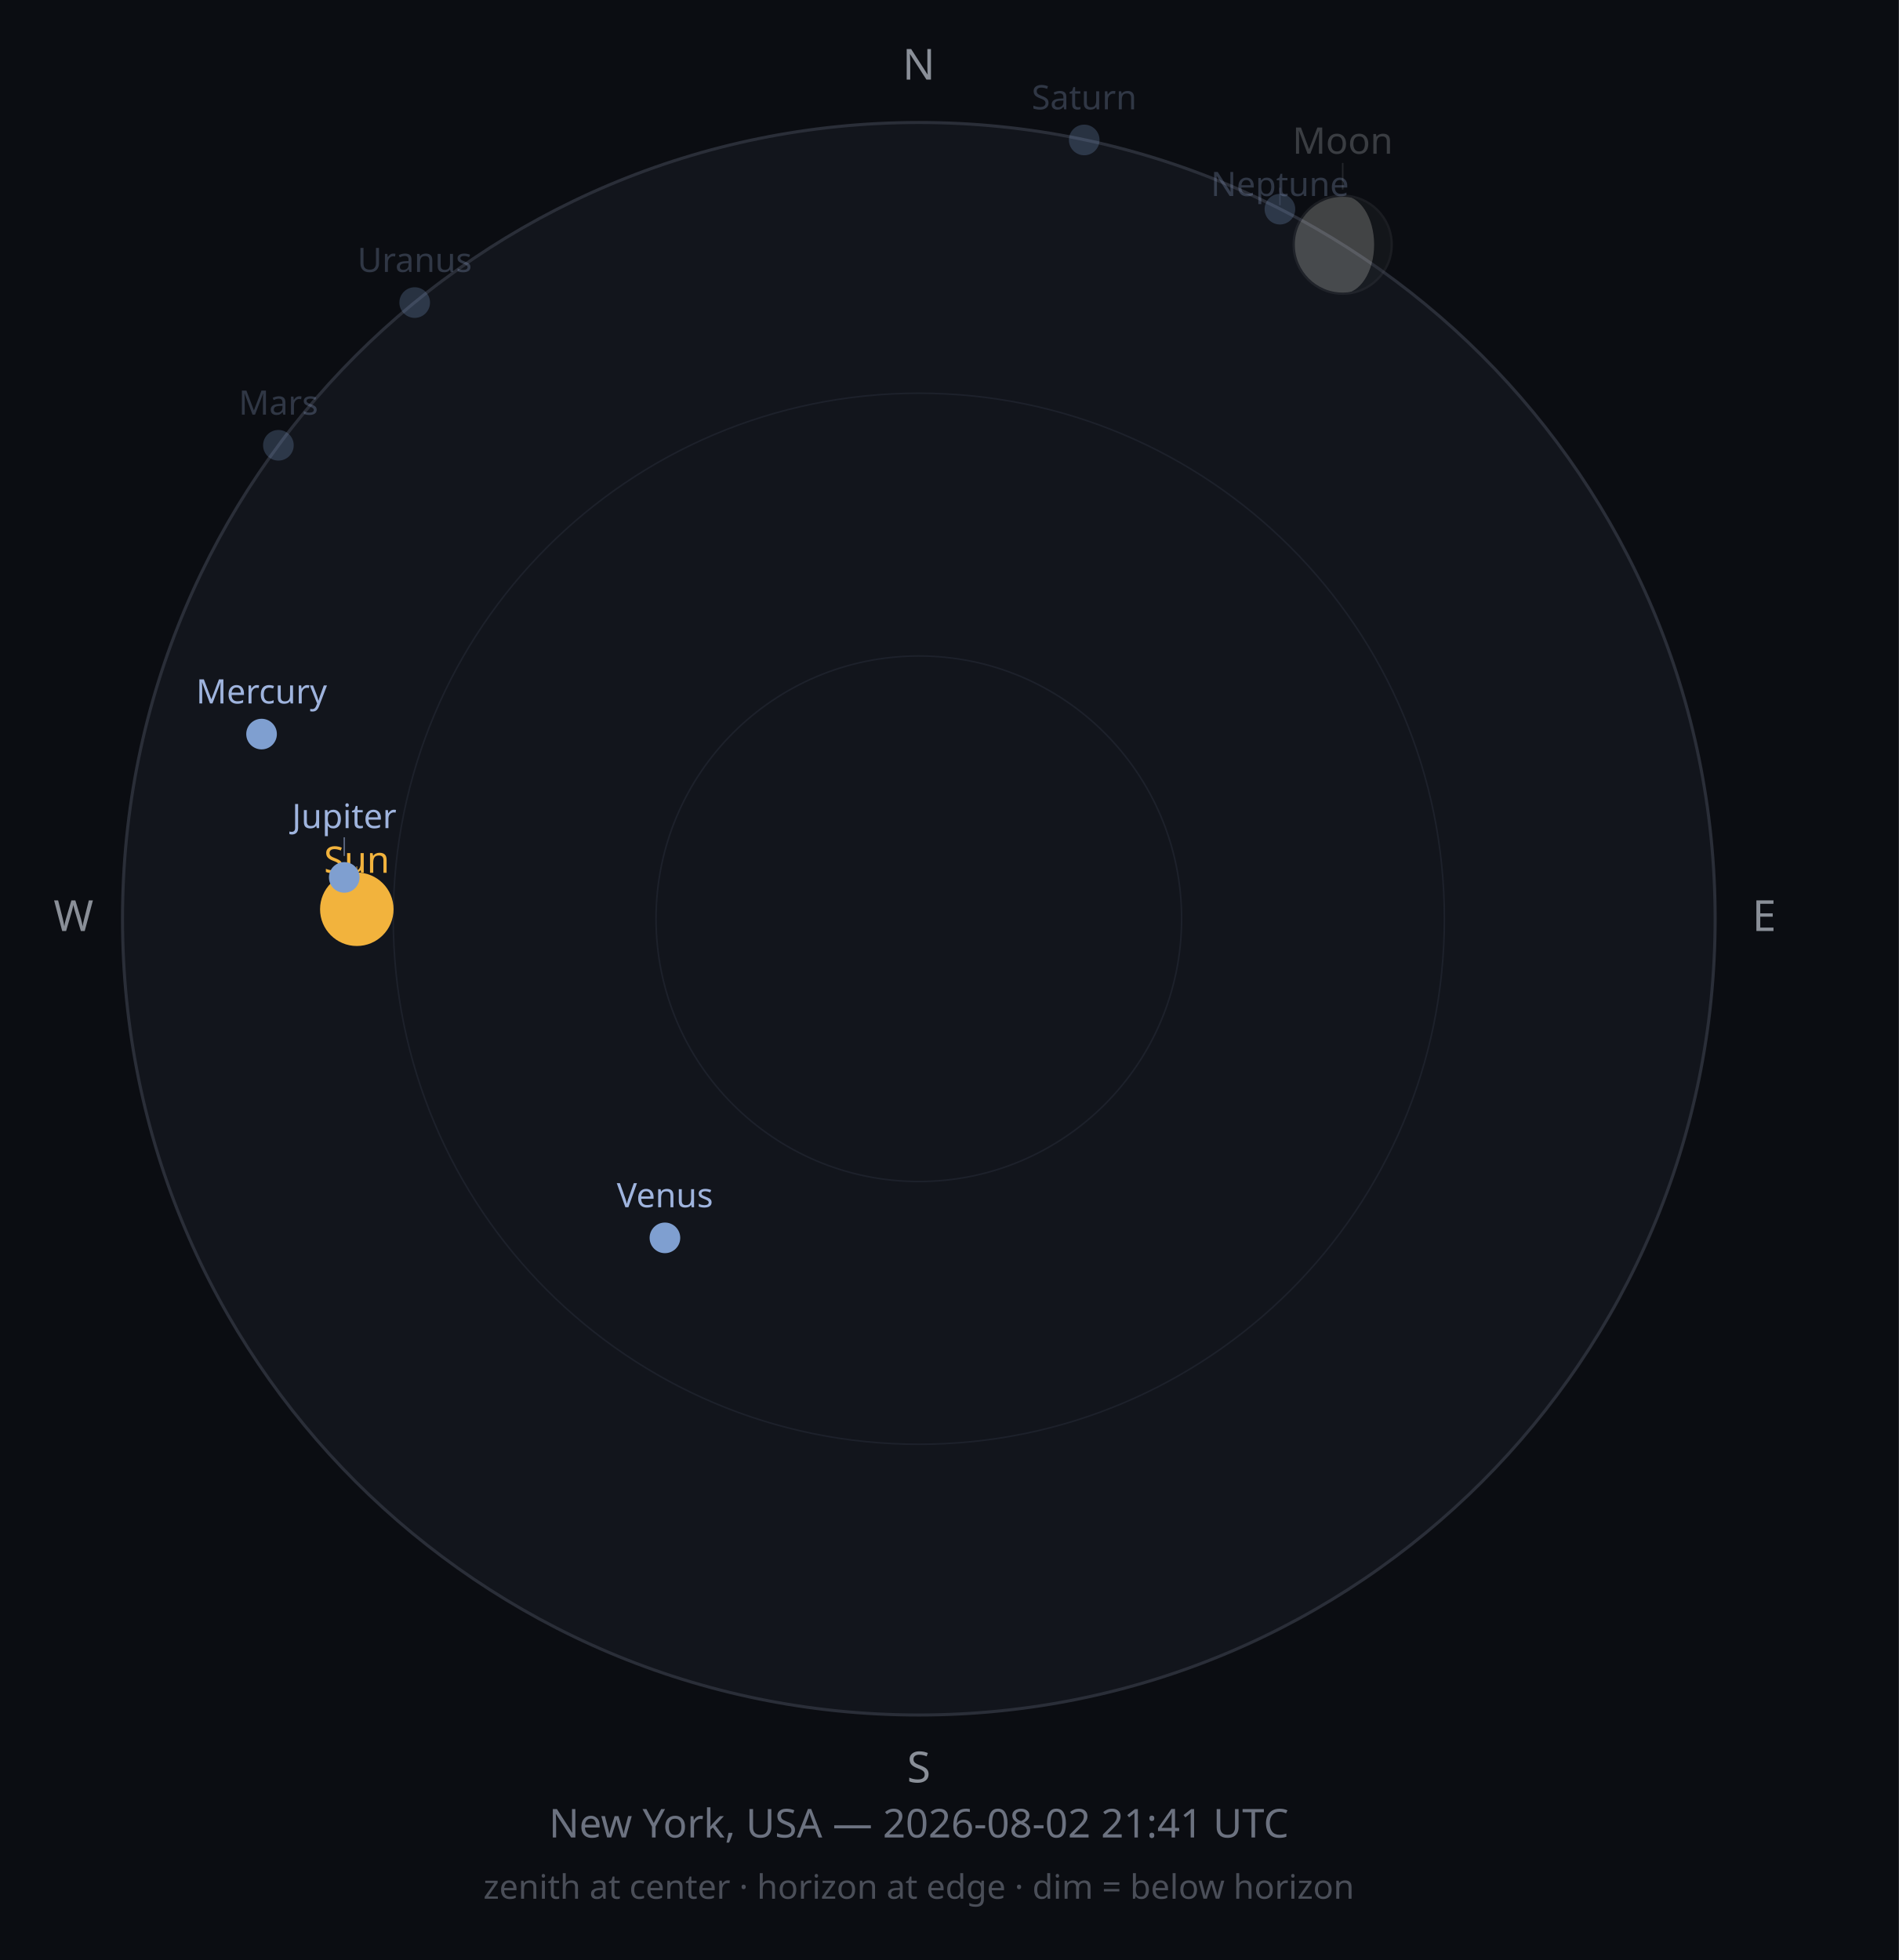
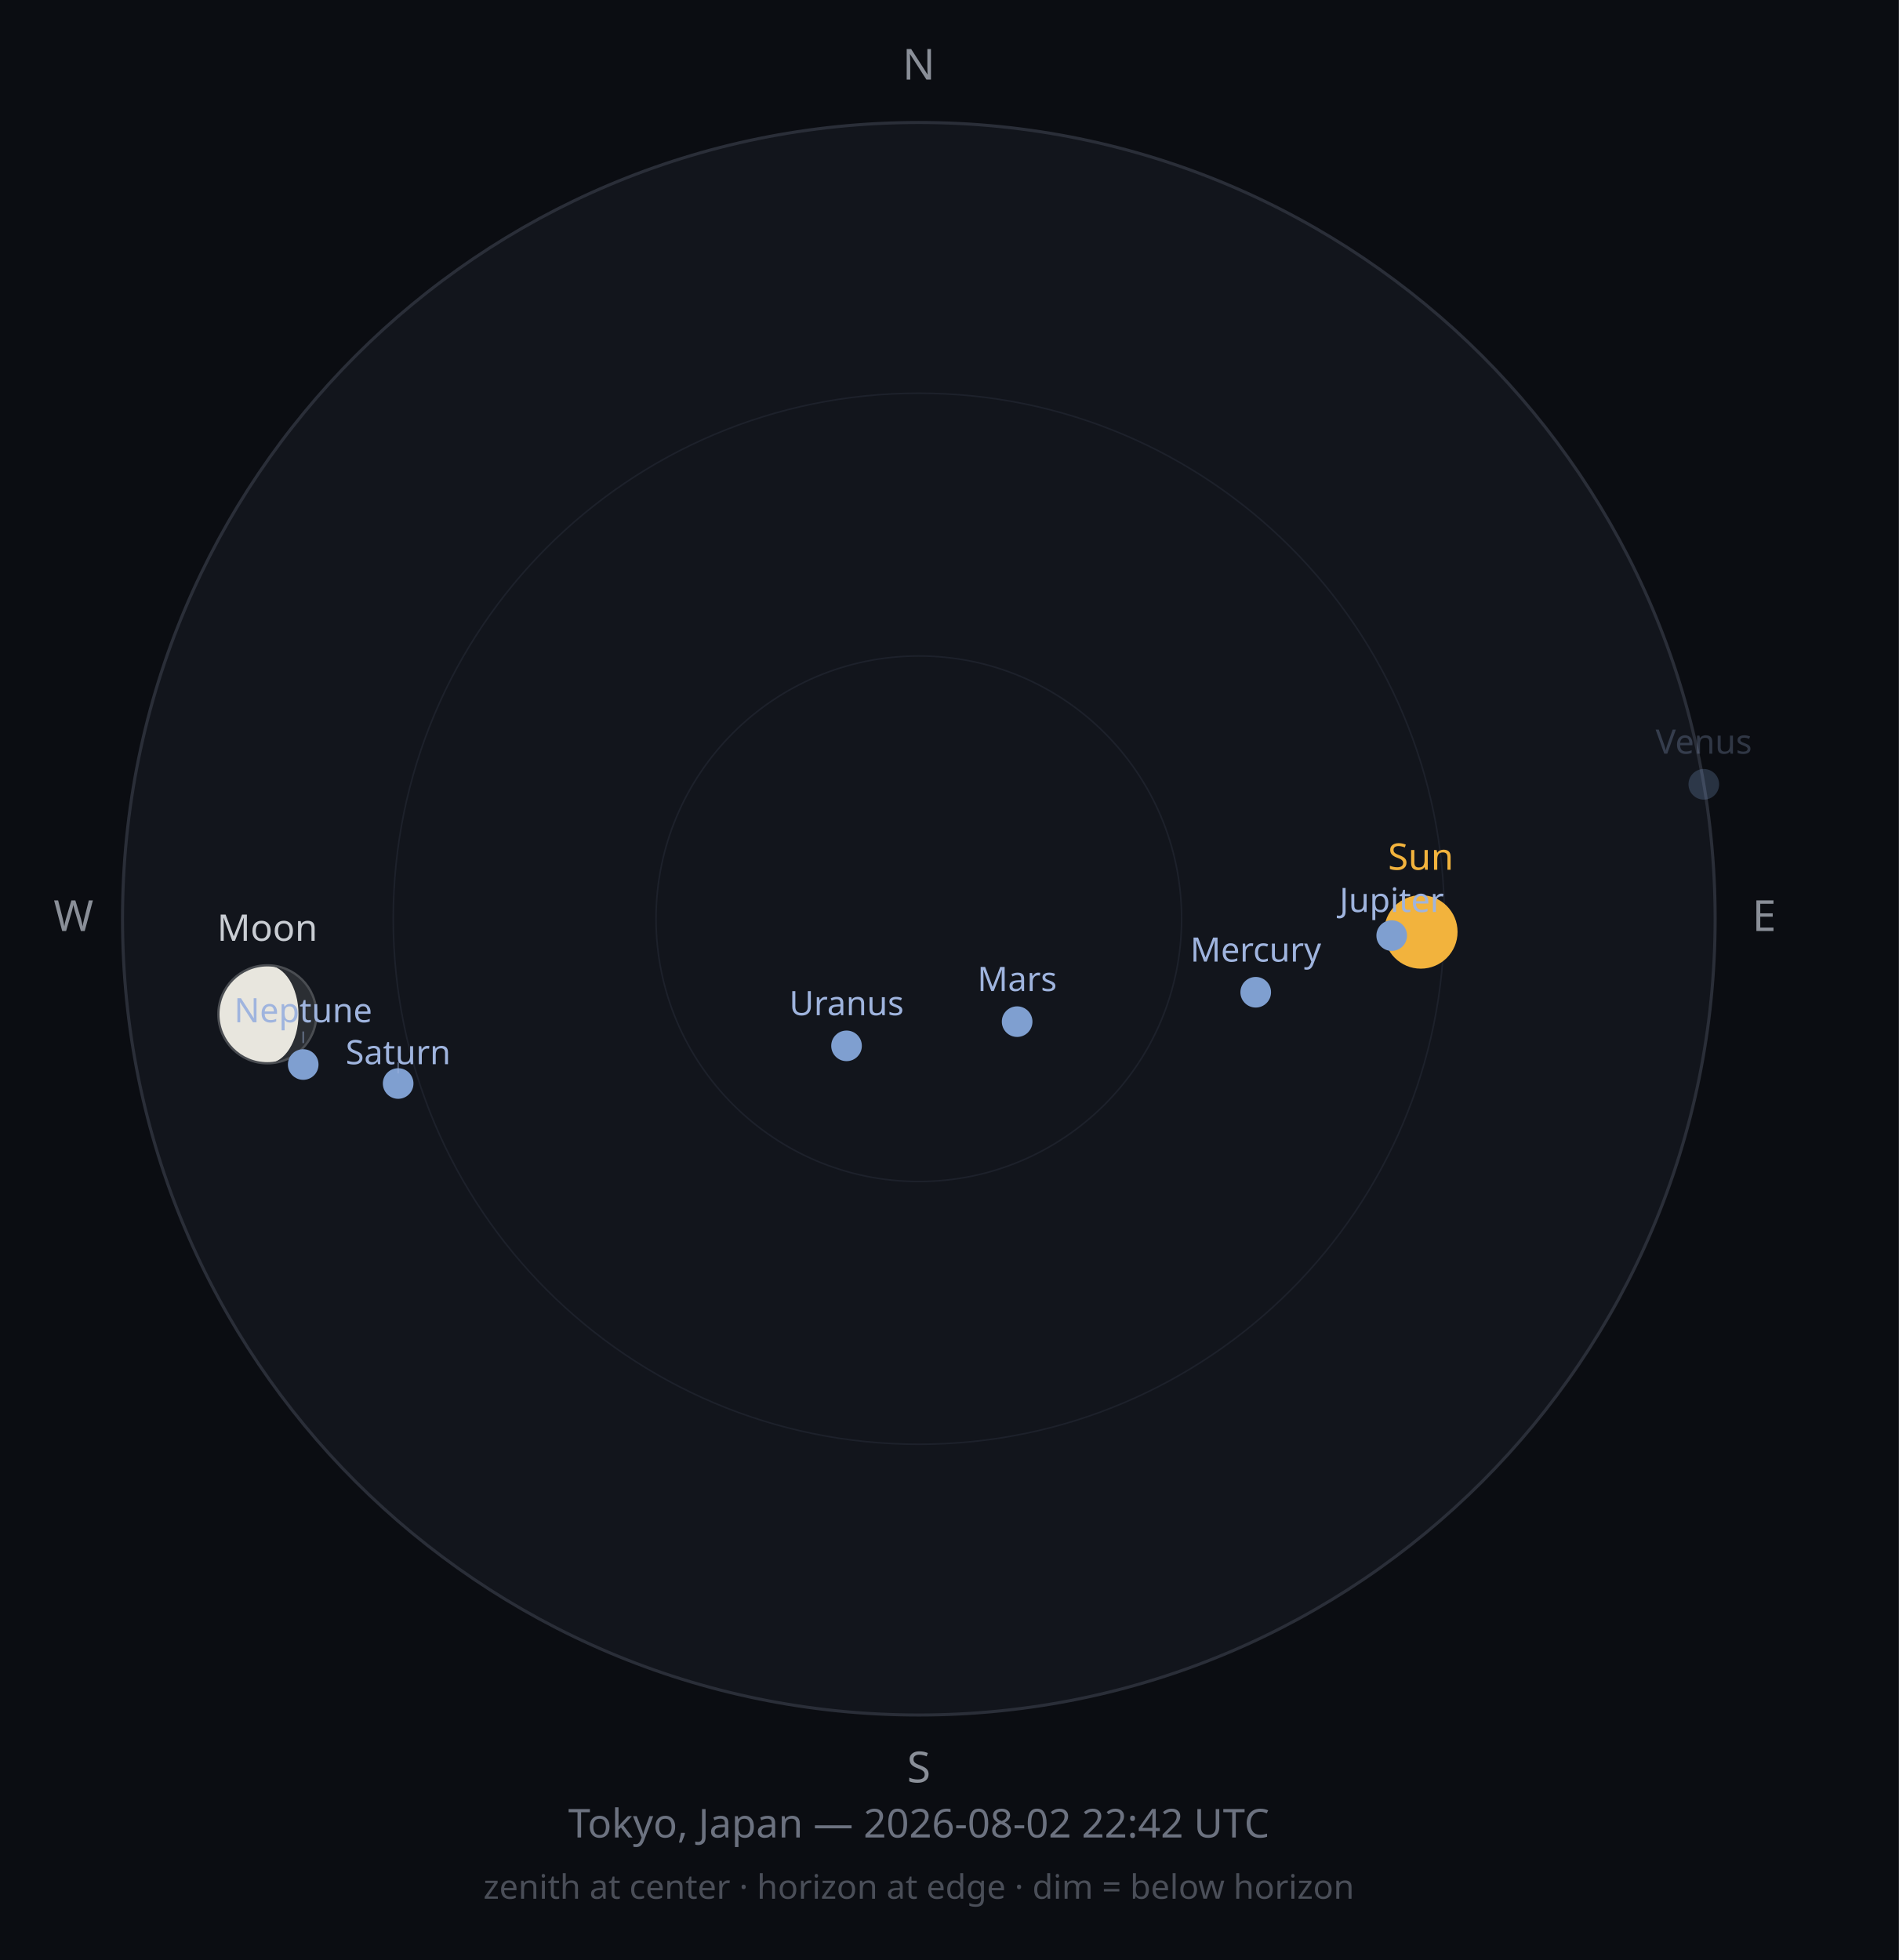
<svg xmlns="http://www.w3.org/2000/svg" width="620" height="640" viewBox="0 0 620 640">
  <rect width="620" height="640" fill="#0B0D12" />
  <circle cx="300" cy="300" r="260" fill="#12151C" stroke="#2A2E38" stroke-width="1" />
  <circle cx="300" cy="300" r="171.6" fill="none" stroke="#1D212B" stroke-width="0.5" />
  <circle cx="300" cy="300" r="85.8" fill="none" stroke="#1D212B" stroke-width="0.5" />
  <text x="300" y="26" font-size="14" fill="#8A8F98" text-anchor="middle" font-family="sans-serif">N</text>
  <text x="576" y="304" font-size="14" fill="#8A8F98" text-anchor="middle" font-family="sans-serif">E</text>
  <text x="300" y="582" font-size="14" fill="#8A8F98" text-anchor="middle" font-family="sans-serif">S</text>
  <text x="24" y="304" font-size="14" fill="#8A8F98" text-anchor="middle" font-family="sans-serif">W</text>
-   <circle cx="116.5" cy="296.9" r="12" fill="#F2B33D" opacity="1" />
-   <line x1="116.5" y1="282.9" x2="116.5" y2="288.0" stroke="#F2B33D" stroke-width="0.5" opacity="0.50" />
-   <text x="116.5" y="285.0" font-size="12" fill="#F2B33D" opacity="1" text-anchor="middle" font-family="sans-serif">Sun</text>
-   <g opacity="0.25">
-     <circle cx="438.4" cy="79.9" r="16" fill="#2B2E33" />
-     <path d="M438.356,63.869 A16,16 0 0,0 438.356,95.869 A10.303,16 0 0,0 438.356,63.869 Z" fill="#E8E6DE" />
-     <circle cx="438.4" cy="79.9" r="16" fill="none" stroke="#4A4D52" stroke-width="0.75" />
+   <circle cx="463.9" cy="304.3" r="12" fill="#F2B33D" opacity="1" />
+   <text x="463.9" y="284.0" font-size="12" fill="#F2B33D" opacity="1" text-anchor="middle" font-family="sans-serif">Sun</text>
+   <g opacity="1">
+     <circle cx="87.3" cy="331.2" r="16" fill="#2B2E33" />
+     <path d="M87.261,315.223 A16,16 0 0,0 87.261,347.223 A10.193,16 0 0,0 87.261,315.223 Z" fill="#E8E6DE" />
+     <circle cx="87.3" cy="331.2" r="16" fill="none" stroke="#4A4D52" stroke-width="0.75" />
  </g>
-   <line x1="438.4" y1="61.9" x2="438.4" y2="53.2" stroke="#C9CDD3" stroke-width="0.5" opacity="0.13" />
-   <text x="438.4" y="50.2" font-size="12" fill="#C9CDD3" opacity="0.25" text-anchor="middle" font-family="sans-serif">Moon</text>
-   <circle cx="85.4" cy="239.7" r="5" fill="#7F9FD0" opacity="1" />
-   <text x="85.4" y="229.7" font-size="11" fill="#9FB4DE" opacity="1" text-anchor="middle" font-family="sans-serif">Mercury</text>
-   <circle cx="217.1" cy="404.2" r="5" fill="#7F9FD0" opacity="1" />
-   <text x="217.1" y="394.2" font-size="11" fill="#9FB4DE" opacity="1" text-anchor="middle" font-family="sans-serif">Venus</text>
-   <circle cx="90.9" cy="145.4" r="5" fill="#7F9FD0" opacity="0.25" />
-   <text x="90.9" y="135.4" font-size="11" fill="#9FB4DE" opacity="0.25" text-anchor="middle" font-family="sans-serif">Mars</text>
-   <circle cx="112.4" cy="286.5" r="5" fill="#7F9FD0" opacity="1" />
-   <line x1="112.4" y1="279.5" x2="112.4" y2="273.4" stroke="#9FB4DE" stroke-width="0.5" opacity="0.50" />
-   <text x="112.4" y="270.4" font-size="11" fill="#9FB4DE" opacity="1" text-anchor="middle" font-family="sans-serif">Jupiter</text>
-   <circle cx="354.0" cy="45.7" r="5" fill="#7F9FD0" opacity="0.25" />
-   <text x="354.0" y="35.7" font-size="11" fill="#9FB4DE" opacity="0.25" text-anchor="middle" font-family="sans-serif">Saturn</text>
-   <circle cx="135.4" cy="98.8" r="5" fill="#7F9FD0" opacity="0.25" />
-   <text x="135.4" y="88.8" font-size="11" fill="#9FB4DE" opacity="0.25" text-anchor="middle" font-family="sans-serif">Uranus</text>
-   <circle cx="417.9" cy="68.3" r="5" fill="#7F9FD0" opacity="0.25" />
-   <line x1="417.9" y1="61.3" x2="417.9" y2="67.0" stroke="#9FB4DE" stroke-width="0.5" opacity="0.13" />
-   <text x="417.9" y="64.0" font-size="11" fill="#9FB4DE" opacity="0.25" text-anchor="middle" font-family="sans-serif">Neptune</text>
-   <text x="300" y="600" font-size="13" fill="#6C7280" text-anchor="middle" font-family="sans-serif">New York, USA — 2026-08-02 21:41 UTC</text>
+   <text x="87.3" y="307.2" font-size="12" fill="#C9CDD3" opacity="1" text-anchor="middle" font-family="sans-serif">Moon</text>
+   <circle cx="410.0" cy="324.0" r="5" fill="#7F9FD0" opacity="1" />
+   <text x="410.0" y="314.0" font-size="11" fill="#9FB4DE" opacity="1" text-anchor="middle" font-family="sans-serif">Mercury</text>
+   <circle cx="556.3" cy="256.1" r="5" fill="#7F9FD0" opacity="0.25" />
+   <text x="556.3" y="246.1" font-size="11" fill="#9FB4DE" opacity="0.25" text-anchor="middle" font-family="sans-serif">Venus</text>
+   <circle cx="332.1" cy="333.6" r="5" fill="#7F9FD0" opacity="1" />
+   <text x="332.1" y="323.6" font-size="11" fill="#9FB4DE" opacity="1" text-anchor="middle" font-family="sans-serif">Mars</text>
+   <circle cx="454.4" cy="305.5" r="5" fill="#7F9FD0" opacity="1" />
+   <text x="454.4" y="297.8" font-size="11" fill="#9FB4DE" opacity="1" text-anchor="middle" font-family="sans-serif">Jupiter</text>
+   <circle cx="130.0" cy="353.8" r="5" fill="#7F9FD0" opacity="1" />
+   <line x1="130.0" y1="346.8" x2="130.0" y2="350.5" stroke="#9FB4DE" stroke-width="0.5" opacity="0.50" />
+   <text x="130.0" y="347.5" font-size="11" fill="#9FB4DE" opacity="1" text-anchor="middle" font-family="sans-serif">Saturn</text>
+   <circle cx="276.4" cy="341.5" r="5" fill="#7F9FD0" opacity="1" />
+   <text x="276.4" y="331.5" font-size="11" fill="#9FB4DE" opacity="1" text-anchor="middle" font-family="sans-serif">Uranus</text>
+   <circle cx="99.0" cy="347.6" r="5" fill="#7F9FD0" opacity="1" />
+   <line x1="99.0" y1="340.6" x2="99.0" y2="336.8" stroke="#9FB4DE" stroke-width="0.5" opacity="0.50" />
+   <text x="99.0" y="333.8" font-size="11" fill="#9FB4DE" opacity="1" text-anchor="middle" font-family="sans-serif">Neptune</text>
+   <text x="300" y="600" font-size="13" fill="#6C7280" text-anchor="middle" font-family="sans-serif">Tokyo, Japan — 2026-08-02 22:42 UTC</text>
  <text x="300" y="620" font-size="11" fill="#4A4E58" text-anchor="middle" font-family="sans-serif">zenith at center · horizon at edge · dim = below horizon</text>
</svg>
